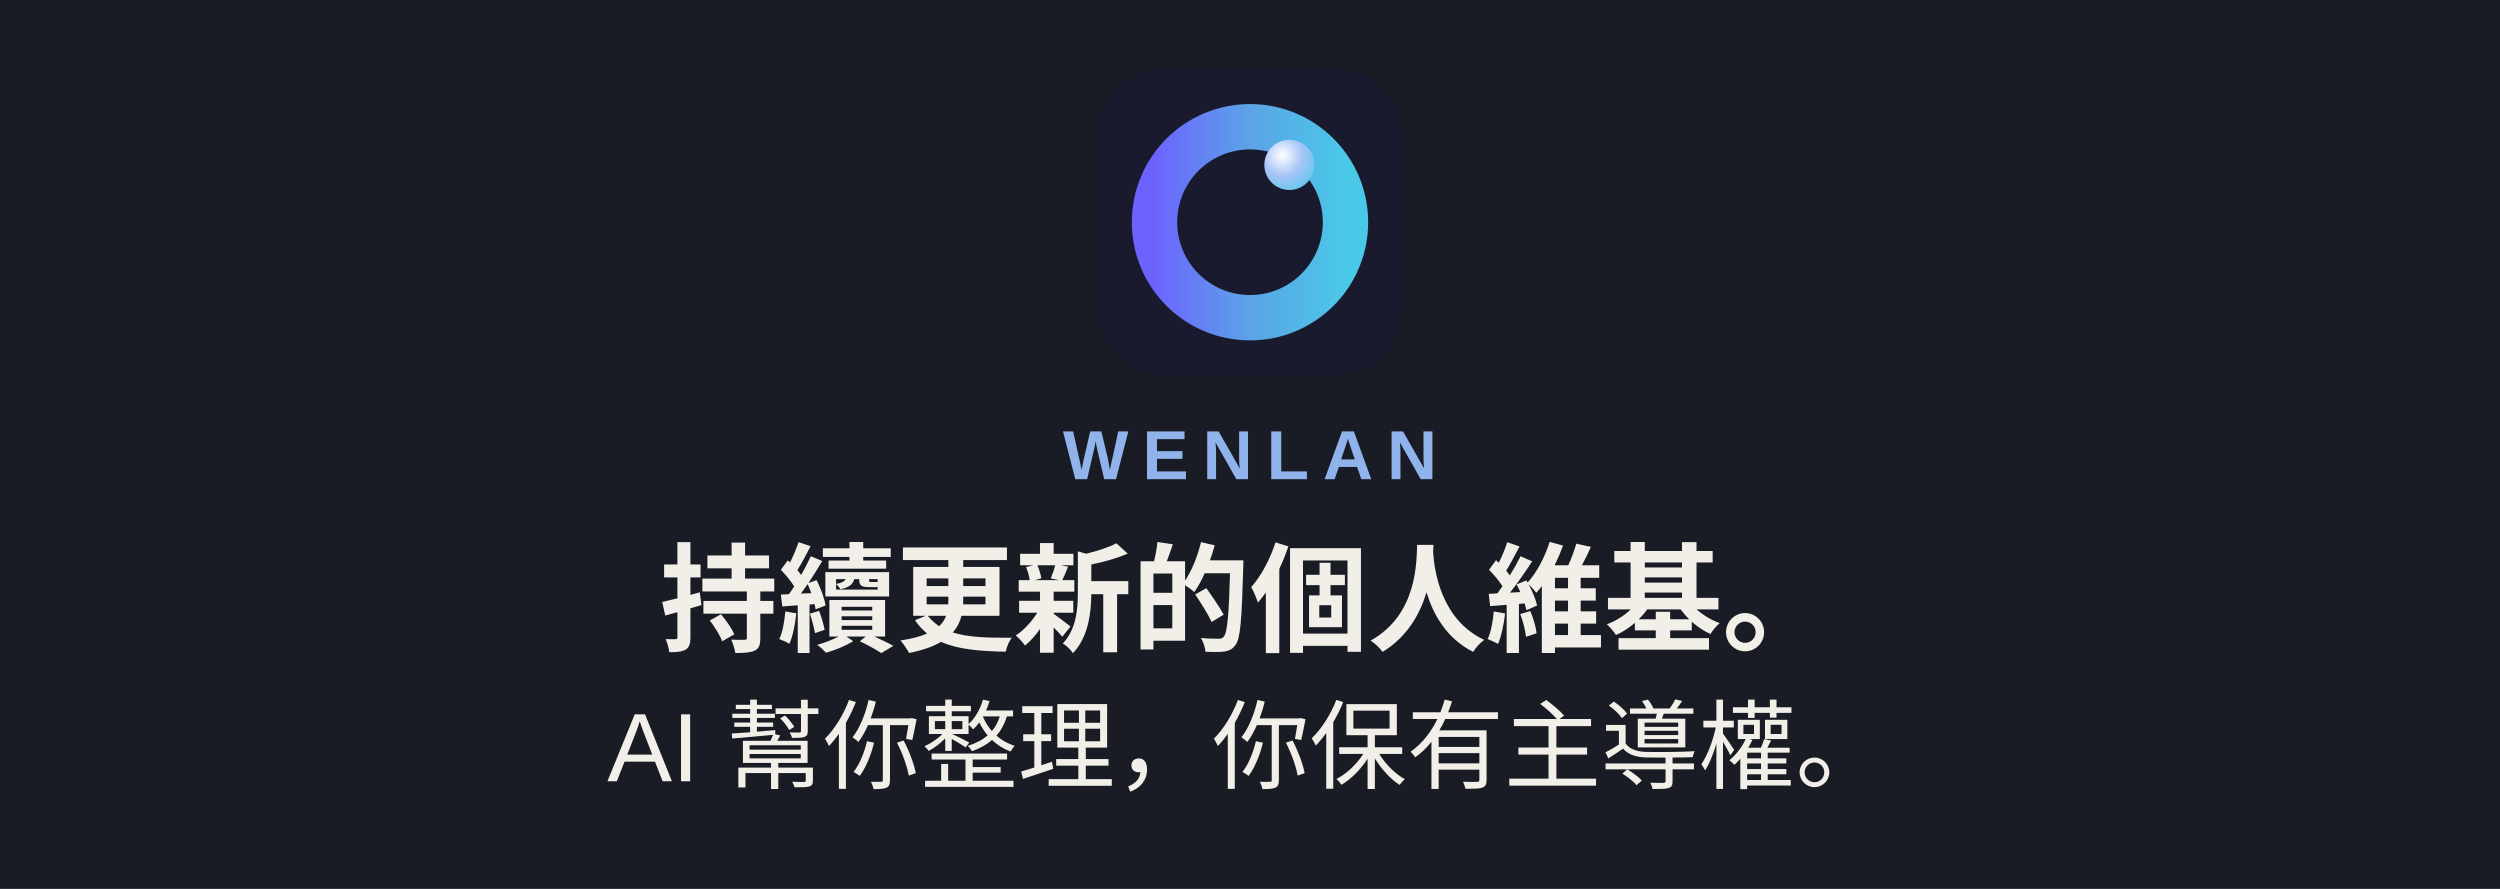
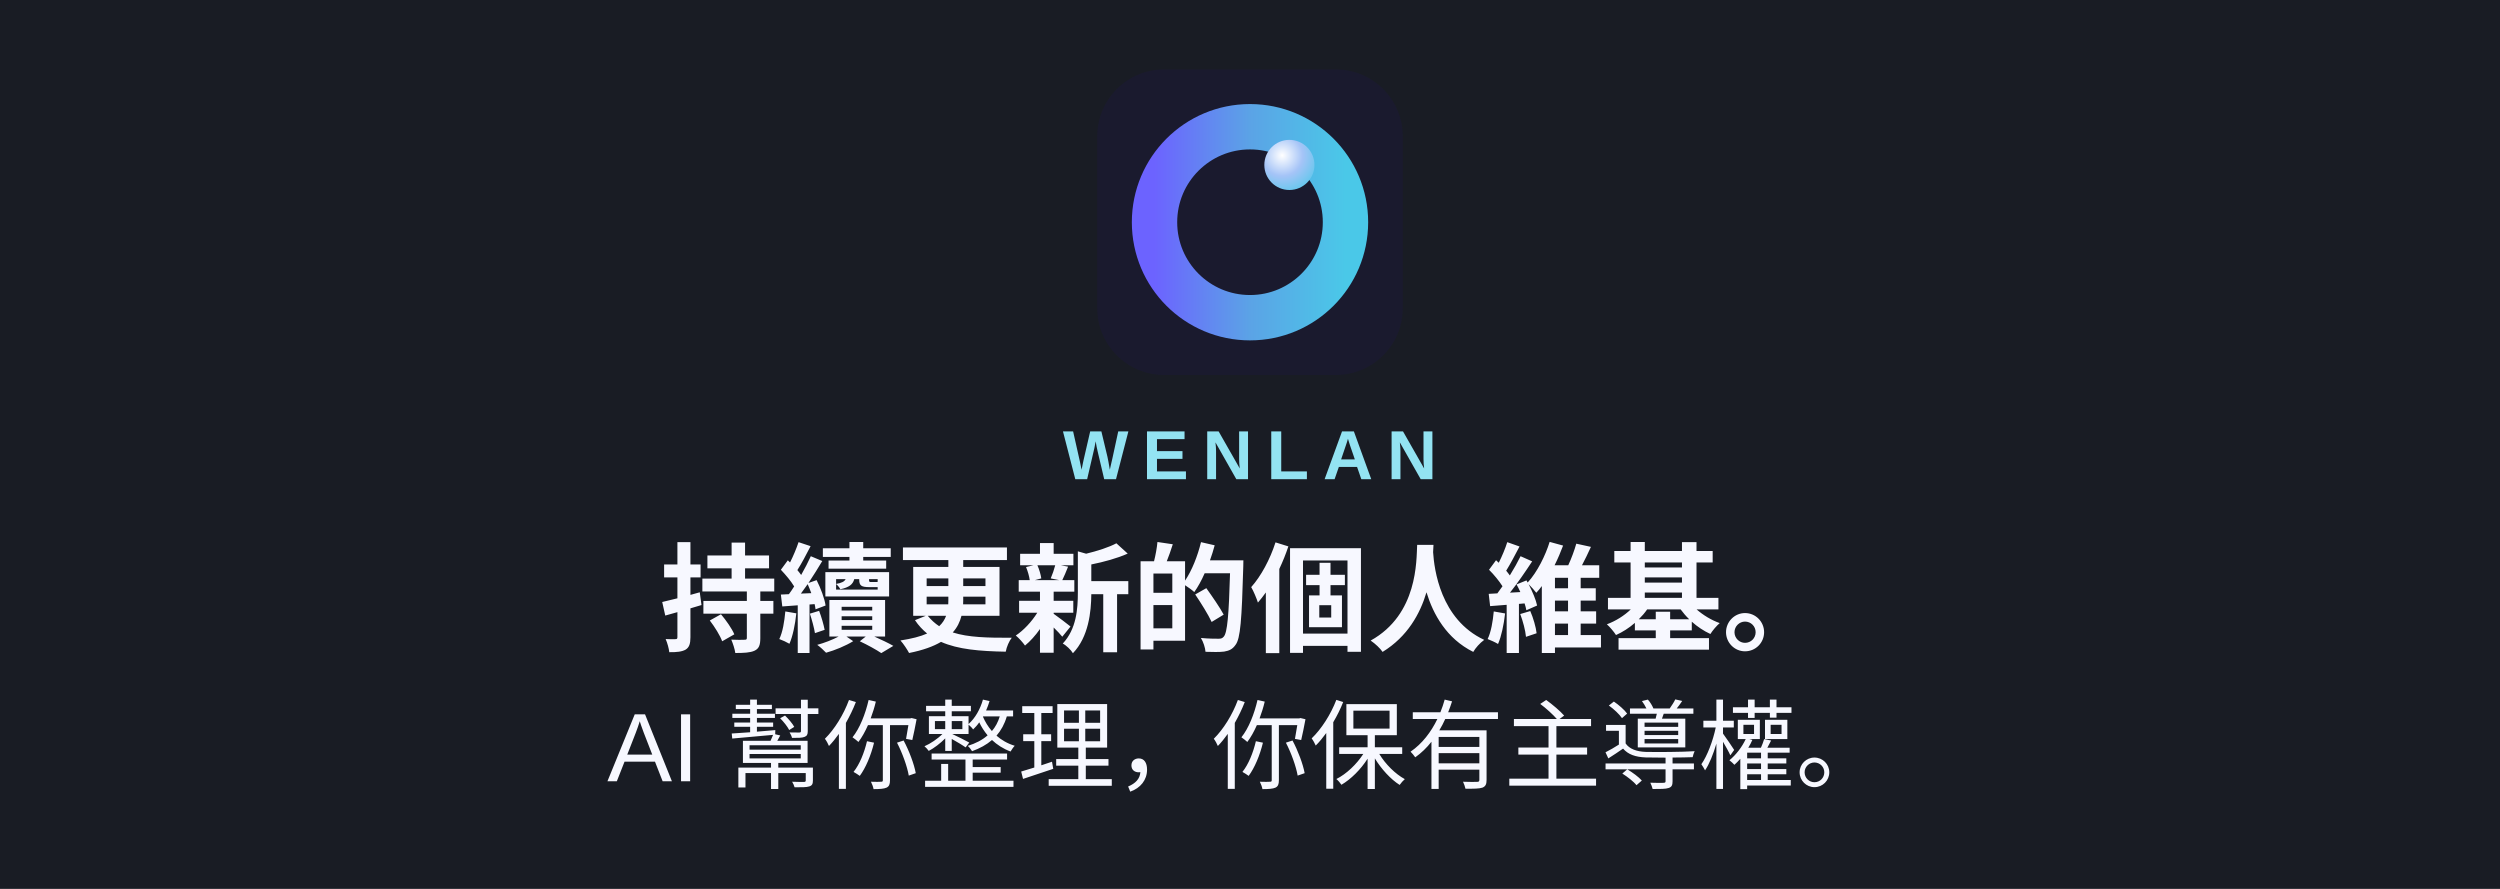
<svg xmlns="http://www.w3.org/2000/svg" width="720" height="256" viewBox="0 0 720 256" fill="none" role="img" aria-labelledby="title desc">
  <rect width="720" height="256" fill="#191C24" />
  <g transform="translate(316 20) scale(0.171875)">
    <rect width="512" height="512" rx="112" fill="#1A1A2E" />
    <circle cx="256" cy="256" r="160" fill="none" stroke="url(#banner-zh-Hant-mobile-ring)" stroke-width="76" />
    <circle cx="322" cy="160" r="42" fill="url(#banner-zh-Hant-mobile-orb)" />
  </g>
-   <text x="360" y="138" fill="#8FB3EA" font-family="Arial, &quot;PingFang TC&quot;, sans-serif" font-size="20" font-weight="700" text-anchor="middle" letter-spacing="4">WENLAN</text>
-   <text x="360" y="185" fill="#F1EFE8" font-family="Arial, &quot;PingFang TC&quot;, sans-serif" font-size="34" font-weight="700" text-anchor="middle">持續更新的個人維基。</text>
-   <text x="360" y="225" fill="#F1EFE8" font-family="Arial, &quot;PingFang TC&quot;, sans-serif" font-size="28" font-weight="400" text-anchor="middle">AI 幫你整理，你保有主導權。</text>
+   <text x="360" y="138" fill="#93E3F2" font-family="Arial, &quot;PingFang TC&quot;, sans-serif" font-size="20" font-weight="700" text-anchor="middle" letter-spacing="4">WENLAN</text>
+   <text x="360" y="185" fill="#F7F8FF" font-family="Arial, &quot;PingFang TC&quot;, sans-serif" font-size="34" font-weight="700" text-anchor="middle">持續更新的個人維基。</text>
+   <text x="360" y="225" fill="#F7F8FF" font-family="Arial, &quot;PingFang TC&quot;, sans-serif" font-size="28" font-weight="400" text-anchor="middle">AI 幫你整理，你保有主導權。</text>
  <defs>
    <linearGradient id="banner-zh-Hant-mobile-ring" x1="96" y1="256" x2="416" y2="256" gradientUnits="userSpaceOnUse">
      <stop stop-color="#6C63FF" />
      <stop offset="0.5" stop-color="#5BA3E6" />
      <stop offset="1" stop-color="#4AC8E8" />
    </linearGradient>
    <radialGradient id="banner-zh-Hant-mobile-orb" cx="0" cy="0" r="1" gradientUnits="userSpaceOnUse" gradientTransform="translate(310 144) rotate(52.125) scale(76.0263)">
      <stop stop-color="#FFFFFF" />
      <stop offset="0.45" stop-color="#A5C4F7" />
      <stop offset="1" stop-color="#4AC8E8" />
    </radialGradient>
  </defs>
</svg>
